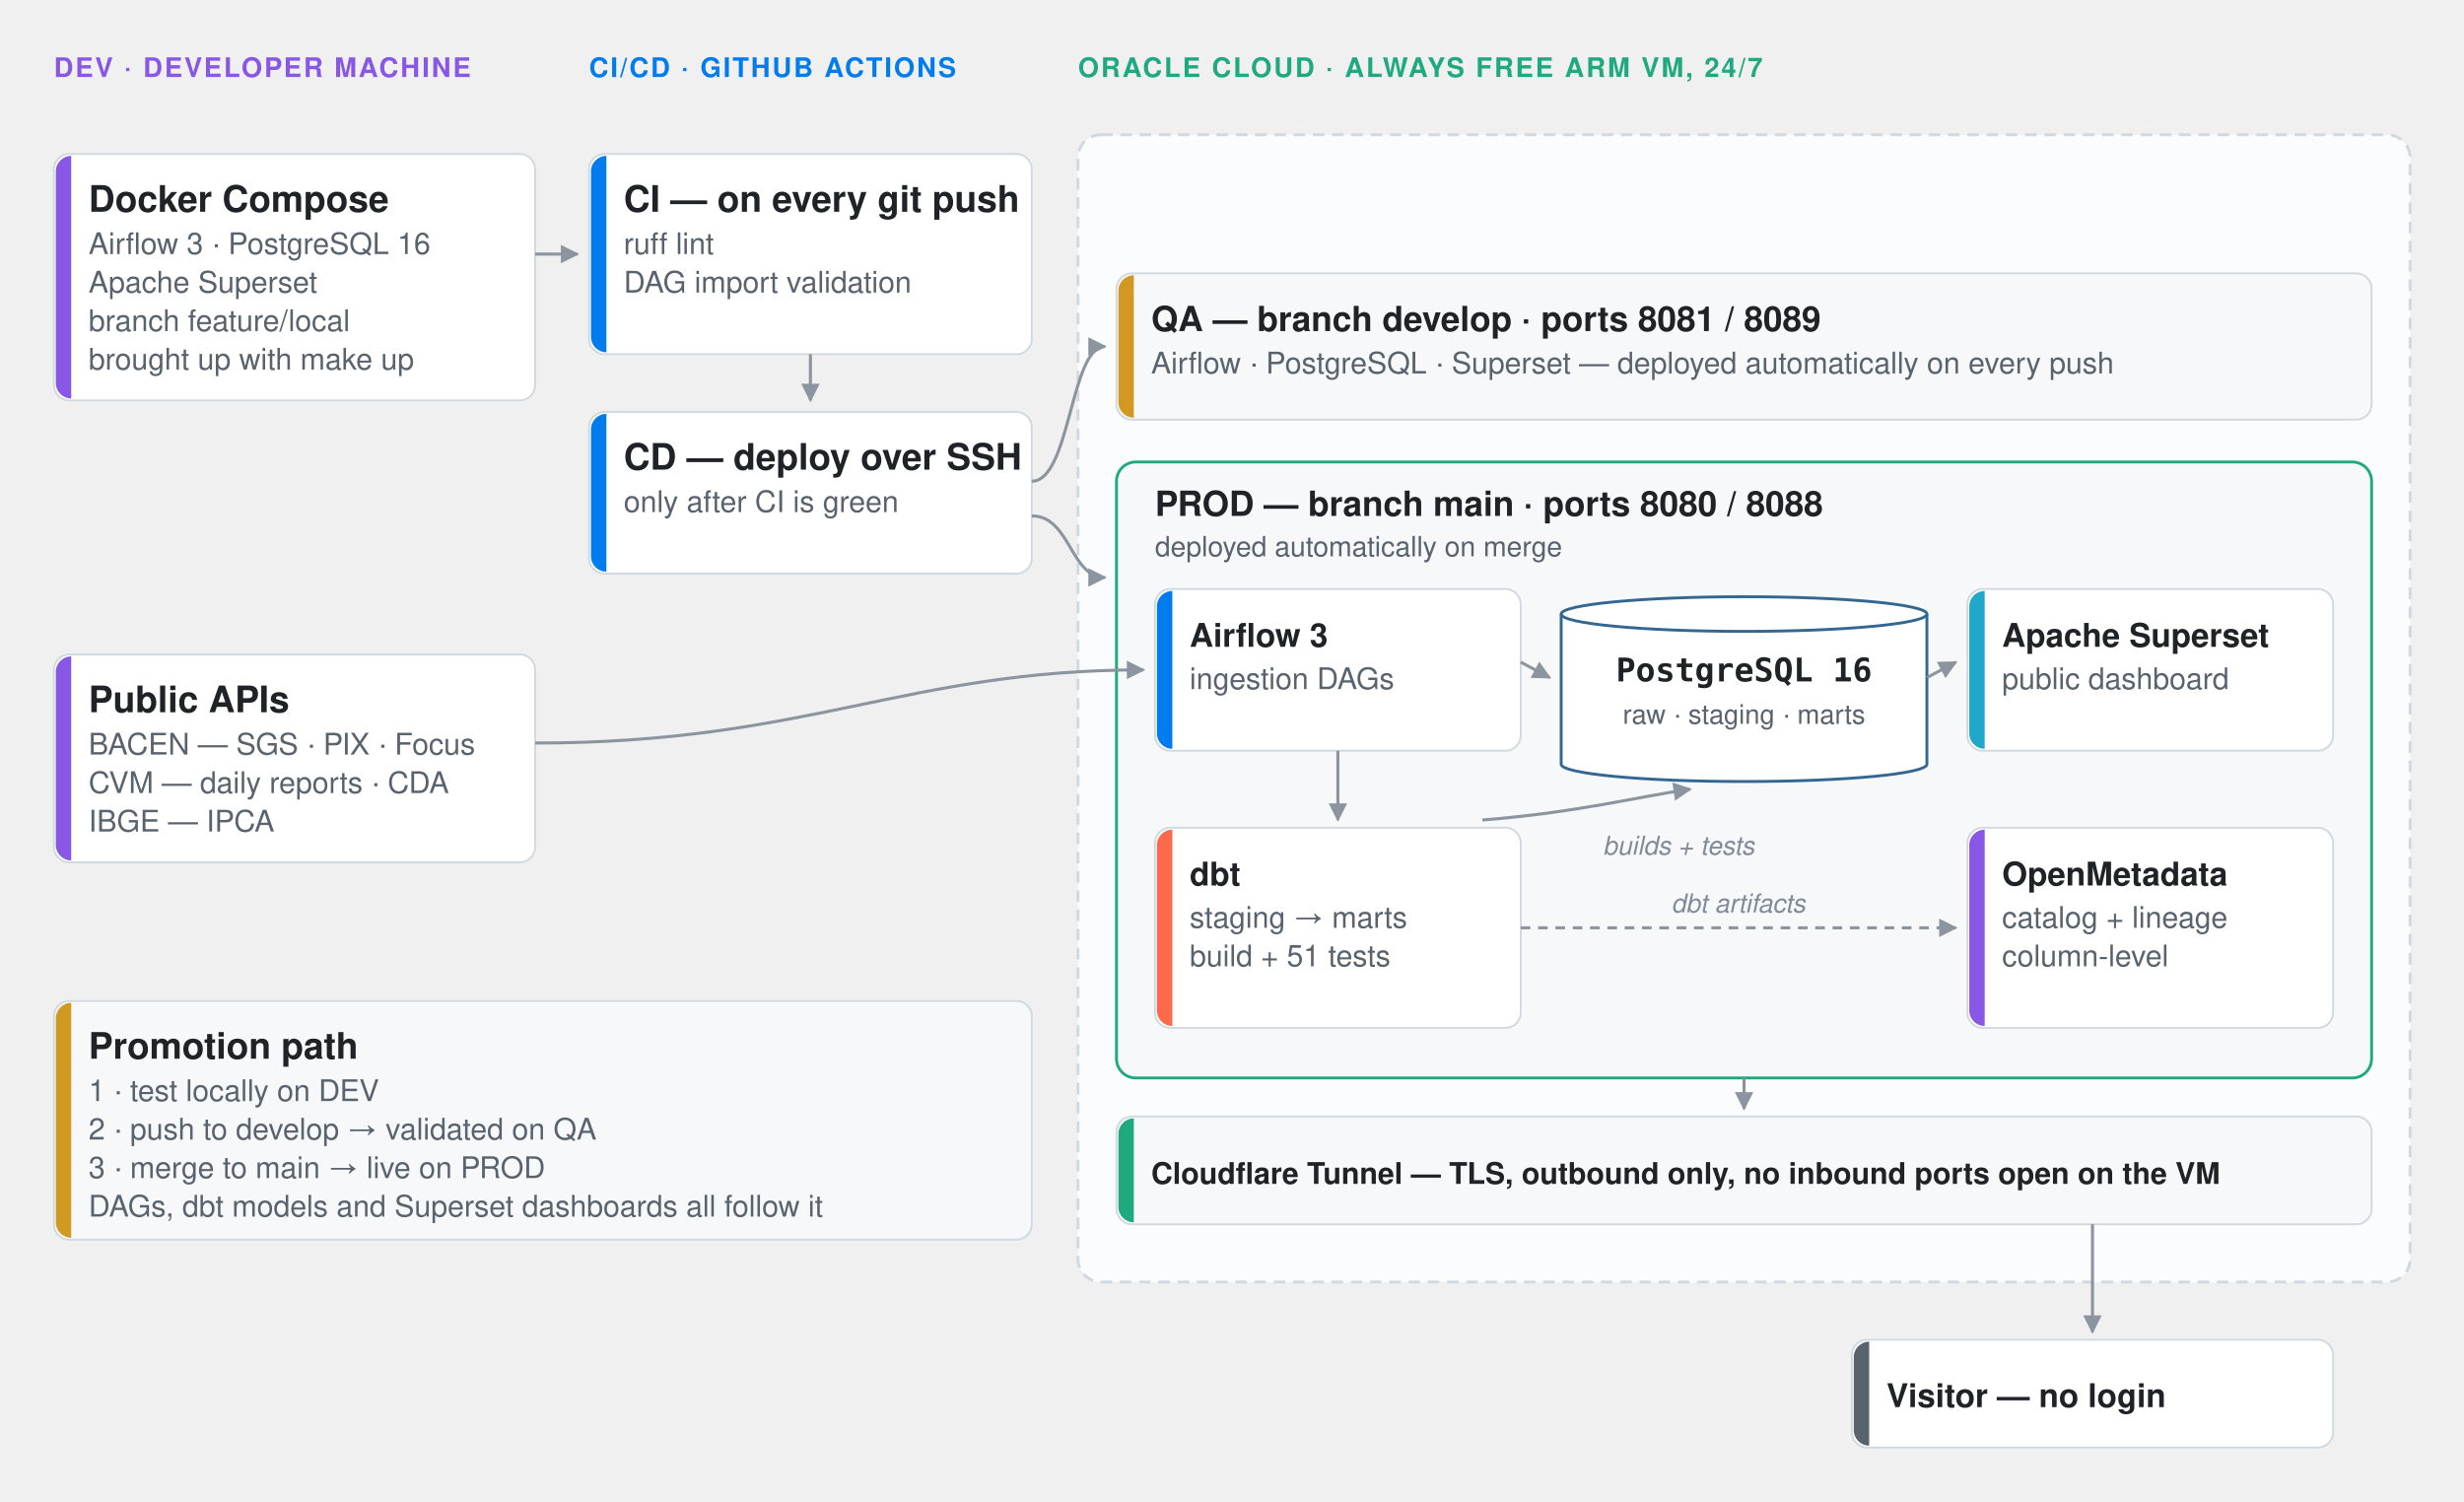
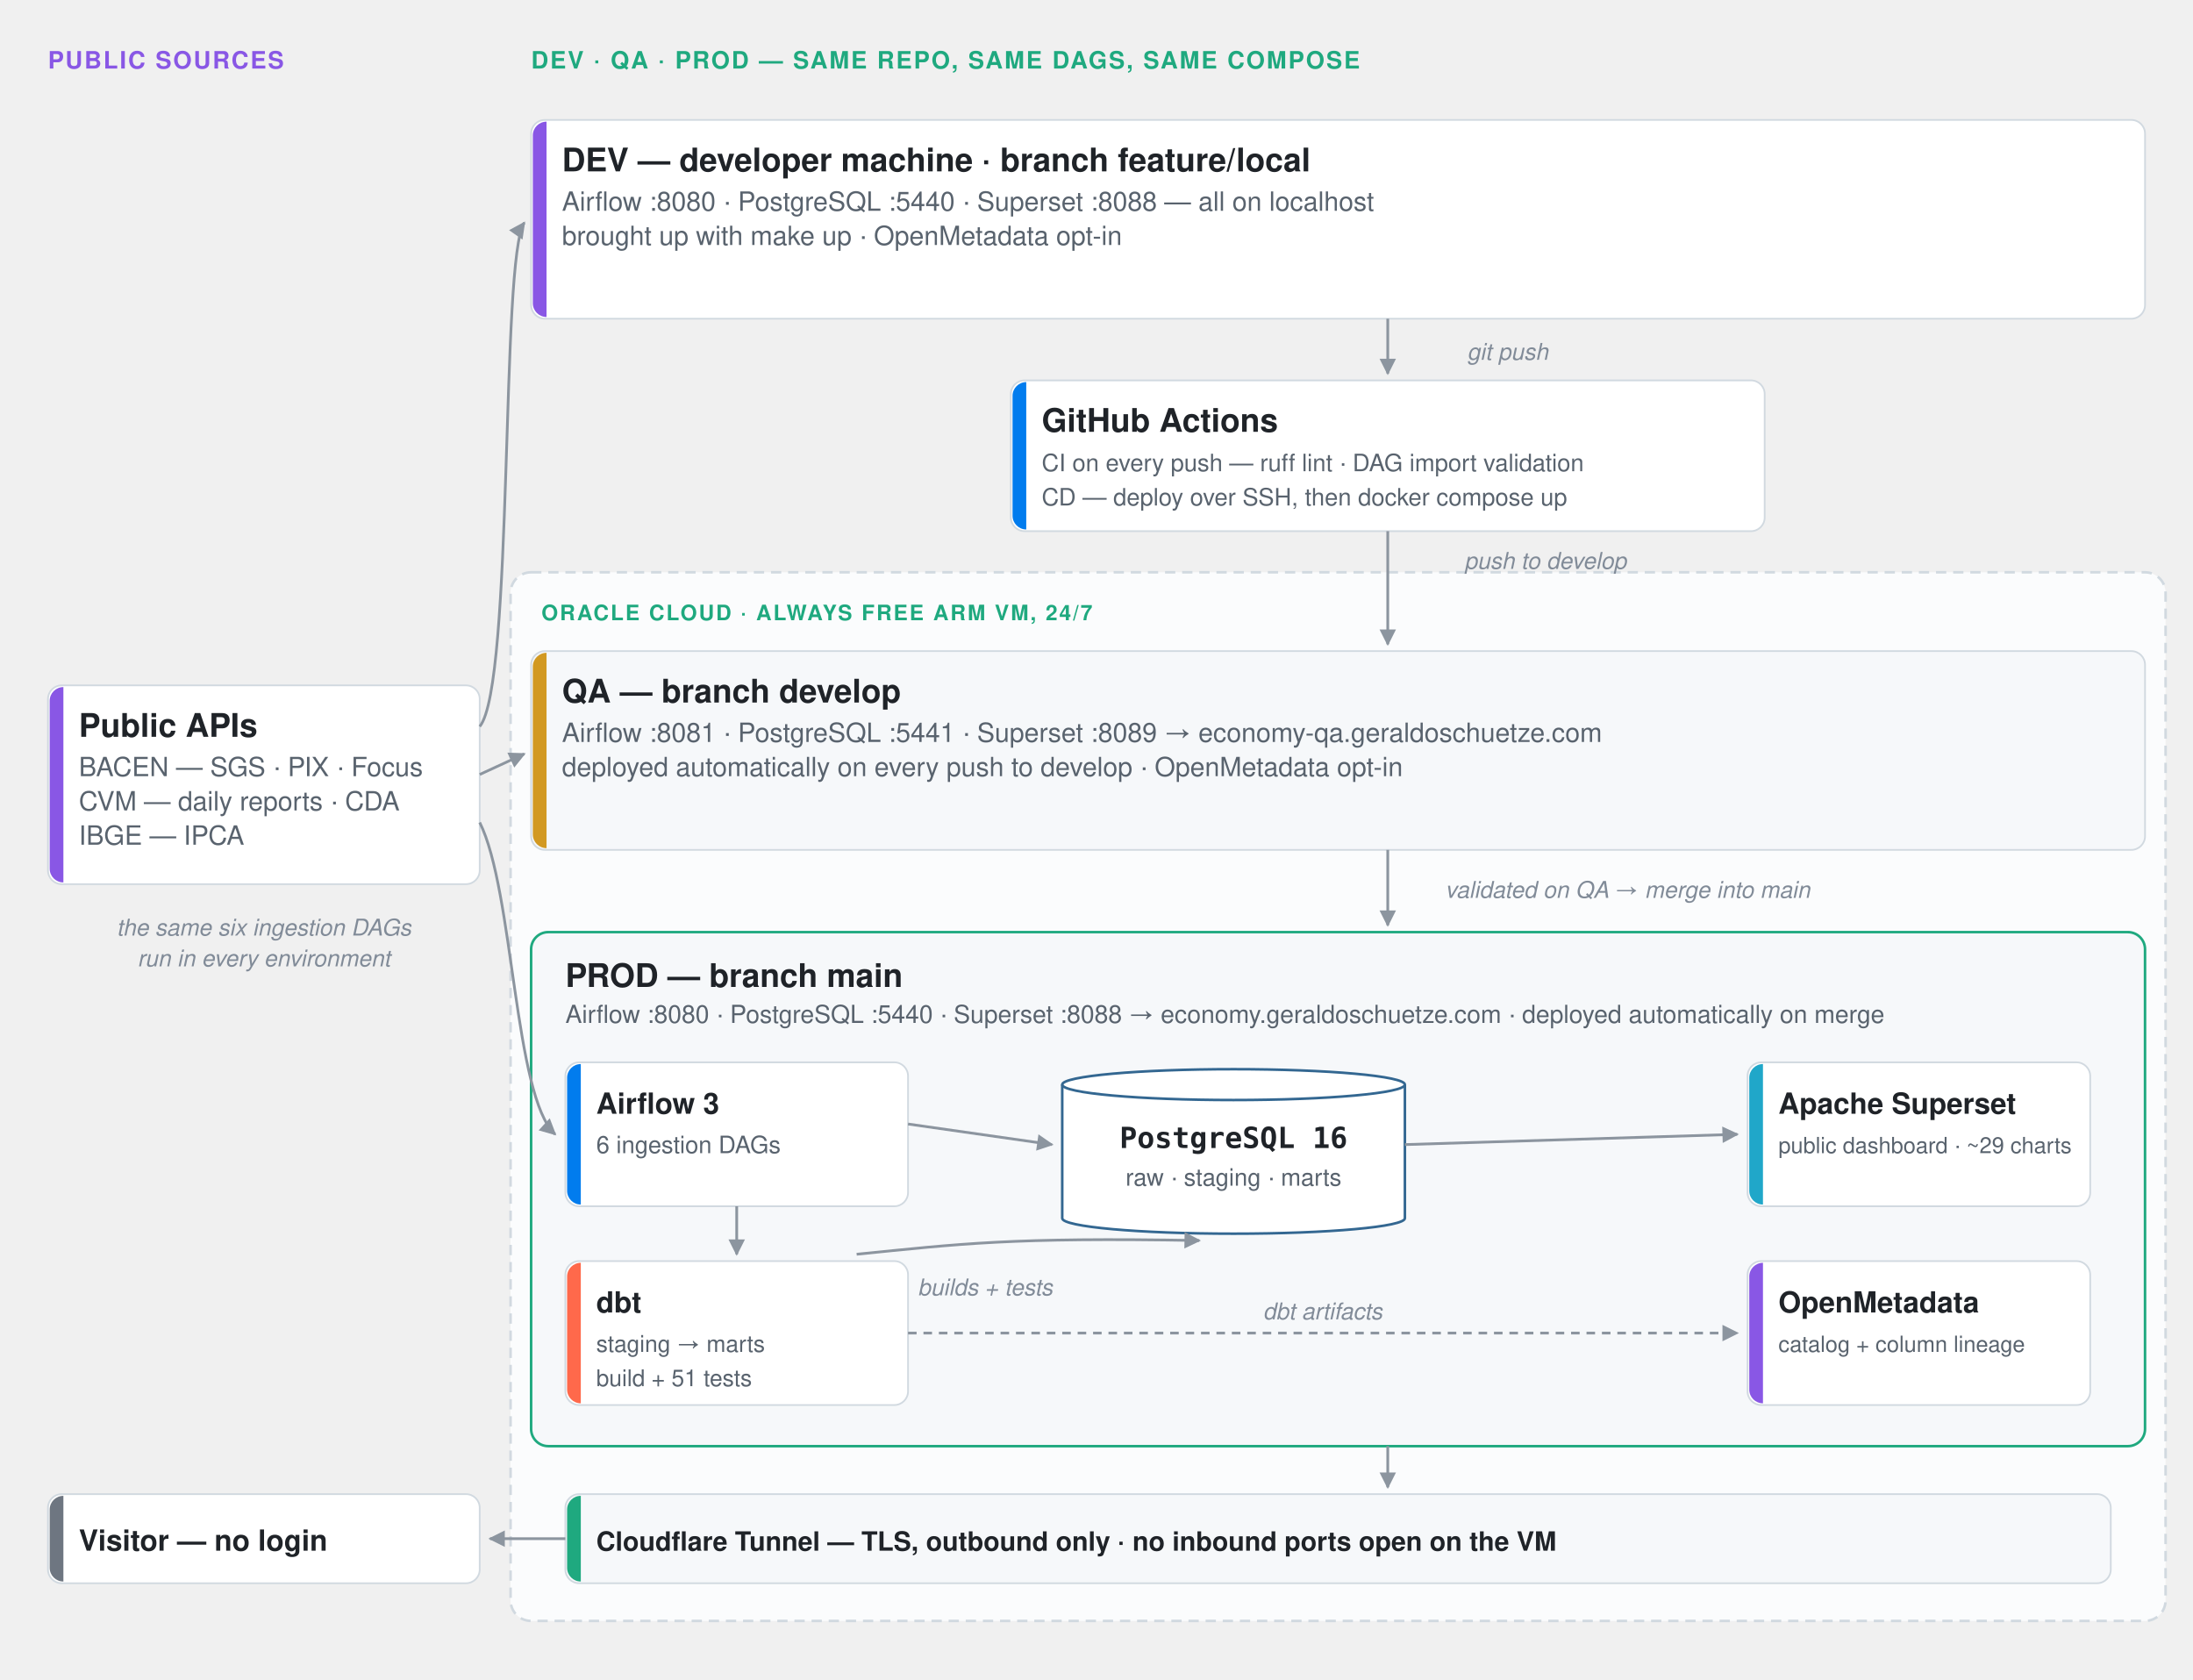
- <svg xmlns="http://www.w3.org/2000/svg" viewBox="0 0 1280 780" width="1280" height="780" role="img" aria-label="Architecture across three environments. A developer machine runs the stack on Docker Compose and pushes to GitHub Actions, which lints, validates DAG imports and deploys over SSH to QA on the develop branch and PROD on main, both on one Oracle Cloud Always Free ARM VM. Inside PROD, Airflow ingests public APIs from BACEN, CVM and IBGE into PostgreSQL, dbt builds and tests staging and marts, Superset serves the public dashboard and OpenMetadata catalogues lineage — all reached by visitors through an outbound Cloudflare Tunnel.">
+ <svg xmlns="http://www.w3.org/2000/svg" viewBox="0 0 1280 980" width="1280" height="980" role="img" aria-label="Architecture across three environments. The same public APIs — BACEN, CVM and IBGE — are ingested by the same six Airflow DAGs in DEV, QA and PROD, each into its own PostgreSQL. Promotion is sequential: the developer machine pushes to GitHub Actions, which lints and validates DAG imports, then deploys over SSH to QA on the develop branch; once validated on QA, develop is merged into main and PROD is deployed. QA and PROD sit side by side on one Oracle Cloud Always Free ARM VM. Inside PROD, Airflow writes raw data to PostgreSQL, dbt builds and tests staging and marts, Superset serves the public dashboard and OpenMetadata holds the catalog and column-level lineage, all reached through an outbound Cloudflare Tunnel by visitors who never log in.">
  <defs>
    <marker id="ah" viewBox="0 0 10 10" refX="9" refY="5" markerWidth="6" markerHeight="6" orient="auto-start-reverse">
      <path d="M0 0 L10 5 L0 10 z" fill="#8c959f" />
    </marker>
  </defs>
-   <rect width="1280" height="780" fill="none" />
-   <text x="28" y="40" font-family="-apple-system, BlinkMacSystemFont, 'Segoe UI', Helvetica, Arial, sans-serif" font-size="14" font-weight="700" letter-spacing="1" fill="#8957e5">DEV · DEVELOPER MACHINE</text>
-   <text x="306" y="40" font-family="-apple-system, BlinkMacSystemFont, 'Segoe UI', Helvetica, Arial, sans-serif" font-size="14" font-weight="700" letter-spacing="1" fill="#017CEE">CI/CD · GITHUB ACTIONS</text>
-   <text x="560" y="40" font-family="-apple-system, BlinkMacSystemFont, 'Segoe UI', Helvetica, Arial, sans-serif" font-size="14" font-weight="700" letter-spacing="1" fill="#1FA97F">ORACLE CLOUD · ALWAYS FREE ARM VM, 24/7</text>
-   <rect x="560" y="70" width="692" height="596" rx="12" fill="#fbfcfd" stroke="#d1d9e0" stroke-width="1.5" stroke-dasharray="6 4" />
-   <rect x="28" y="80" width="250" height="128" rx="8" fill="#ffffff" stroke="#d1d9e0" stroke-width="1" />
-   <path d="M29 89 a8 8 0 0 1 8-8 h0 v126 h0 a8 8 0 0 1-8-8 Z" fill="#8957e5" />
-   <text x="46" y="110" font-family="-apple-system, BlinkMacSystemFont, 'Segoe UI', Helvetica, Arial, sans-serif" font-size="19" font-weight="600" fill="#1f2328">Docker Compose</text>
-   <text x="46" y="132" font-family="-apple-system, BlinkMacSystemFont, 'Segoe UI', Helvetica, Arial, sans-serif" font-size="15.5" fill="#59636e">Airflow 3 · PostgreSQL 16</text>
-   <text x="46" y="152" font-family="-apple-system, BlinkMacSystemFont, 'Segoe UI', Helvetica, Arial, sans-serif" font-size="15.5" fill="#59636e">Apache Superset</text>
-   <text x="46" y="172" font-family="-apple-system, BlinkMacSystemFont, 'Segoe UI', Helvetica, Arial, sans-serif" font-size="15.5" fill="#59636e">branch feature/local</text>
-   <text x="46" y="192" font-family="-apple-system, BlinkMacSystemFont, 'Segoe UI', Helvetica, Arial, sans-serif" font-size="15.5" fill="#59636e">brought up with make up</text>
-   <rect x="28" y="340" width="250" height="108" rx="8" fill="#ffffff" stroke="#d1d9e0" stroke-width="1" />
-   <path d="M29 349 a8 8 0 0 1 8-8 h0 v106 h0 a8 8 0 0 1-8-8 Z" fill="#8957e5" />
-   <text x="46" y="370" font-family="-apple-system, BlinkMacSystemFont, 'Segoe UI', Helvetica, Arial, sans-serif" font-size="19" font-weight="600" fill="#1f2328">Public APIs</text>
-   <text x="46" y="392" font-family="-apple-system, BlinkMacSystemFont, 'Segoe UI', Helvetica, Arial, sans-serif" font-size="15.5" fill="#59636e">BACEN — SGS · PIX · Focus</text>
-   <text x="46" y="412" font-family="-apple-system, BlinkMacSystemFont, 'Segoe UI', Helvetica, Arial, sans-serif" font-size="15.5" fill="#59636e">CVM — daily reports · CDA</text>
-   <text x="46" y="432" font-family="-apple-system, BlinkMacSystemFont, 'Segoe UI', Helvetica, Arial, sans-serif" font-size="15.5" fill="#59636e">IBGE — IPCA</text>
-   <rect x="28" y="520" width="508" height="124" rx="8" fill="#f6f8fa" stroke="#d1d9e0" stroke-width="1" />
-   <path d="M29 529 a8 8 0 0 1 8-8 h0 v122 h0 a8 8 0 0 1-8-8 Z" fill="#d29922" />
-   <text x="46" y="550" font-family="-apple-system, BlinkMacSystemFont, 'Segoe UI', Helvetica, Arial, sans-serif" font-size="19" font-weight="600" fill="#1f2328">Promotion path</text>
-   <text x="46" y="572" font-family="-apple-system, BlinkMacSystemFont, 'Segoe UI', Helvetica, Arial, sans-serif" font-size="15.5" fill="#59636e">1 · test locally on DEV</text>
-   <text x="46" y="592" font-family="-apple-system, BlinkMacSystemFont, 'Segoe UI', Helvetica, Arial, sans-serif" font-size="15.5" fill="#59636e">2 · push to develop → validated on QA</text>
-   <text x="46" y="612" font-family="-apple-system, BlinkMacSystemFont, 'Segoe UI', Helvetica, Arial, sans-serif" font-size="15.5" fill="#59636e">3 · merge to main → live on PROD</text>
-   <text x="46" y="632" font-family="-apple-system, BlinkMacSystemFont, 'Segoe UI', Helvetica, Arial, sans-serif" font-size="15.5" fill="#59636e">DAGs, dbt models and Superset dashboards all follow it</text>
-   <rect x="306" y="80" width="230" height="104" rx="8" fill="#ffffff" stroke="#d1d9e0" stroke-width="1" />
-   <path d="M307 89 a8 8 0 0 1 8-8 h0 v102 h0 a8 8 0 0 1-8-8 Z" fill="#017CEE" />
-   <text x="324" y="110" font-family="-apple-system, BlinkMacSystemFont, 'Segoe UI', Helvetica, Arial, sans-serif" font-size="19" font-weight="600" fill="#1f2328">CI — on every git push</text>
-   <text x="324" y="132" font-family="-apple-system, BlinkMacSystemFont, 'Segoe UI', Helvetica, Arial, sans-serif" font-size="15.5" fill="#59636e">ruff lint</text>
-   <text x="324" y="152" font-family="-apple-system, BlinkMacSystemFont, 'Segoe UI', Helvetica, Arial, sans-serif" font-size="15.5" fill="#59636e">DAG import validation</text>
-   <rect x="306" y="214" width="230" height="84" rx="8" fill="#ffffff" stroke="#d1d9e0" stroke-width="1" />
-   <path d="M307 223 a8 8 0 0 1 8-8 h0 v82 h0 a8 8 0 0 1-8-8 Z" fill="#017CEE" />
-   <text x="324" y="244" font-family="-apple-system, BlinkMacSystemFont, 'Segoe UI', Helvetica, Arial, sans-serif" font-size="19" font-weight="600" fill="#1f2328">CD — deploy over SSH</text>
-   <text x="324" y="266" font-family="-apple-system, BlinkMacSystemFont, 'Segoe UI', Helvetica, Arial, sans-serif" font-size="15.5" fill="#59636e">only after CI is green</text>
-   <rect x="580" y="142" width="652" height="76" rx="8" fill="#f6f8fa" stroke="#d1d9e0" stroke-width="1" />
-   <path d="M581 151 a8 8 0 0 1 8-8 h0 v74 h0 a8 8 0 0 1-8-8 Z" fill="#d29922" />
-   <text x="598" y="172" font-family="-apple-system, BlinkMacSystemFont, 'Segoe UI', Helvetica, Arial, sans-serif" font-size="18" font-weight="600" fill="#1f2328">QA — branch develop · ports 8081 / 8089</text>
-   <text x="598" y="194" font-family="-apple-system, BlinkMacSystemFont, 'Segoe UI', Helvetica, Arial, sans-serif" font-size="15.5" fill="#59636e">Airflow · PostgreSQL · Superset — deployed automatically on every push</text>
-   <rect x="580" y="240" width="652" height="320" rx="10" fill="#f6f8fa" stroke="#1FA97F" stroke-width="1.5" />
-   <text x="600" y="268" font-family="-apple-system, BlinkMacSystemFont, 'Segoe UI', Helvetica, Arial, sans-serif" font-size="18" font-weight="600" fill="#1f2328">PROD — branch main · ports 8080 / 8088</text>
-   <text x="600" y="289" font-family="-apple-system, BlinkMacSystemFont, 'Segoe UI', Helvetica, Arial, sans-serif" font-size="14.5" fill="#59636e">deployed automatically on merge</text>
-   <rect x="600" y="306" width="190" height="84" rx="8" fill="#ffffff" stroke="#d1d9e0" stroke-width="1" />
-   <path d="M601 315 a8 8 0 0 1 8-8 h0 v82 h0 a8 8 0 0 1-8-8 Z" fill="#017CEE" />
-   <text x="618" y="336" font-family="-apple-system, BlinkMacSystemFont, 'Segoe UI', Helvetica, Arial, sans-serif" font-size="17" font-weight="600" fill="#1f2328">Airflow 3</text>
-   <text x="618" y="358" font-family="-apple-system, BlinkMacSystemFont, 'Segoe UI', Helvetica, Arial, sans-serif" font-size="15.5" fill="#59636e">ingestion DAGs</text>
-   <path d="M811 319 a95.0 9 0 0 1 190 0 v78 a95.0 9 0 0 1 -190 0 Z" fill="#ffffff" stroke="#336791" stroke-width="1.5" />
-   <path d="M811 319 a95.0 9 0 0 0 190 0" fill="none" stroke="#336791" stroke-width="1.5" />
-   <text x="906.0" y="354" text-anchor="middle" font-family="ui-monospace, SFMono-Regular, 'SF Mono', Menlo, monospace" font-size="17" font-weight="600" fill="#1f2328">PostgreSQL 16</text>
-   <text x="906.0" y="376" text-anchor="middle" font-family="-apple-system, BlinkMacSystemFont, 'Segoe UI', Helvetica, Arial, sans-serif" font-size="14" fill="#59636e">raw · staging · marts</text>
-   <rect x="1022" y="306" width="190" height="84" rx="8" fill="#ffffff" stroke="#d1d9e0" stroke-width="1" />
-   <path d="M1023 315 a8 8 0 0 1 8-8 h0 v82 h0 a8 8 0 0 1-8-8 Z" fill="#20A7C9" />
-   <text x="1040" y="336" font-family="-apple-system, BlinkMacSystemFont, 'Segoe UI', Helvetica, Arial, sans-serif" font-size="17" font-weight="600" fill="#1f2328">Apache Superset</text>
-   <text x="1040" y="358" font-family="-apple-system, BlinkMacSystemFont, 'Segoe UI', Helvetica, Arial, sans-serif" font-size="15.5" fill="#59636e">public dashboard</text>
-   <rect x="600" y="430" width="190" height="104" rx="8" fill="#ffffff" stroke="#d1d9e0" stroke-width="1" />
-   <path d="M601 439 a8 8 0 0 1 8-8 h0 v102 h0 a8 8 0 0 1-8-8 Z" fill="#FF694B" />
-   <text x="618" y="460" font-family="-apple-system, BlinkMacSystemFont, 'Segoe UI', Helvetica, Arial, sans-serif" font-size="17" font-weight="600" fill="#1f2328">dbt</text>
-   <text x="618" y="482" font-family="-apple-system, BlinkMacSystemFont, 'Segoe UI', Helvetica, Arial, sans-serif" font-size="15.5" fill="#59636e">staging → marts</text>
-   <text x="618" y="502" font-family="-apple-system, BlinkMacSystemFont, 'Segoe UI', Helvetica, Arial, sans-serif" font-size="15.5" fill="#59636e">build + 51 tests</text>
-   <rect x="1022" y="430" width="190" height="104" rx="8" fill="#ffffff" stroke="#d1d9e0" stroke-width="1" />
-   <path d="M1023 439 a8 8 0 0 1 8-8 h0 v102 h0 a8 8 0 0 1-8-8 Z" fill="#8957e5" />
-   <text x="1040" y="460" font-family="-apple-system, BlinkMacSystemFont, 'Segoe UI', Helvetica, Arial, sans-serif" font-size="17" font-weight="600" fill="#1f2328">OpenMetadata</text>
-   <text x="1040" y="482" font-family="-apple-system, BlinkMacSystemFont, 'Segoe UI', Helvetica, Arial, sans-serif" font-size="15.5" fill="#59636e">catalog + lineage</text>
-   <text x="1040" y="502" font-family="-apple-system, BlinkMacSystemFont, 'Segoe UI', Helvetica, Arial, sans-serif" font-size="15.5" fill="#59636e">column-level</text>
-   <rect x="580" y="580" width="652" height="56" rx="8" fill="#f6f8fa" stroke="#d1d9e0" stroke-width="1" />
-   <path d="M581 589 a8 8 0 0 1 8-8 h0 v54 h0 a8 8 0 0 1-8-8 Z" fill="#1FA97F" />
-   <text x="598" y="615.0" font-family="-apple-system, BlinkMacSystemFont, 'Segoe UI', Helvetica, Arial, sans-serif" font-size="15.5" font-weight="600" fill="#1f2328">Cloudflare Tunnel — TLS, outbound only, no inbound ports open on the VM</text>
-   <rect x="962" y="696" width="250" height="56" rx="8" fill="#ffffff" stroke="#d1d9e0" stroke-width="1" />
-   <path d="M963 705 a8 8 0 0 1 8-8 h0 v54 h0 a8 8 0 0 1-8-8 Z" fill="#59636e" />
-   <text x="980" y="731.0" font-family="-apple-system, BlinkMacSystemFont, 'Segoe UI', Helvetica, Arial, sans-serif" font-size="17" font-weight="600" fill="#1f2328">Visitor — no login</text>
-   <path d="M278 132 L300 132" fill="none" stroke="#8c959f" stroke-width="1.6" marker-end="url(#ah)" />
-   <path d="M421 184 L421 208" fill="none" stroke="#8c959f" stroke-width="1.6" marker-end="url(#ah)" />
-   <path d="M536 250 C556 250 556 180 574 180" fill="none" stroke="#8c959f" stroke-width="1.6" marker-end="url(#ah)" />
-   <path d="M536 268 C556 268 556 300 574 300" fill="none" stroke="#8c959f" stroke-width="1.6" marker-end="url(#ah)" />
-   <path d="M278 386 C420 386 470 348 594 348" fill="none" stroke="#8c959f" stroke-width="1.6" marker-end="url(#ah)" />
-   <path d="M790 344 L805 352" fill="none" stroke="#8c959f" stroke-width="1.6" marker-end="url(#ah)" />
-   <path d="M695 390 L695 426" fill="none" stroke="#8c959f" stroke-width="1.6" marker-end="url(#ah)" />
-   <path d="M770 426 C820 422 850 414 878 410" fill="none" stroke="#8c959f" stroke-width="1.6" marker-end="url(#ah)" />
-   <text x="872" y="444" text-anchor="middle" font-family="-apple-system, BlinkMacSystemFont, 'Segoe UI', Helvetica, Arial, sans-serif" font-size="13.5" font-style="italic" fill="#818b98">builds + tests</text>
-   <path d="M1001 352 L1016 344" fill="none" stroke="#8c959f" stroke-width="1.6" marker-end="url(#ah)" />
-   <path d="M790 482 L1016 482" fill="none" stroke="#8c959f" stroke-width="1.6" stroke-dasharray="5 4" marker-end="url(#ah)" />
-   <text x="903" y="474" text-anchor="middle" font-family="-apple-system, BlinkMacSystemFont, 'Segoe UI', Helvetica, Arial, sans-serif" font-size="13.5" font-style="italic" fill="#818b98">dbt artifacts</text>
-   <path d="M906 560 L906 576" fill="none" stroke="#8c959f" stroke-width="1.6" marker-end="url(#ah)" />
-   <path d="M1087 636 L1087 692" fill="none" stroke="#8c959f" stroke-width="1.6" marker-end="url(#ah)" />
+   <rect width="1280" height="980" fill="none" />
+   <text x="28" y="40" font-family="-apple-system, BlinkMacSystemFont, 'Segoe UI', Helvetica, Arial, sans-serif" font-size="14" font-weight="700" letter-spacing="1" fill="#8957e5">PUBLIC SOURCES</text>
+   <text x="310" y="40" font-family="-apple-system, BlinkMacSystemFont, 'Segoe UI', Helvetica, Arial, sans-serif" font-size="14" font-weight="700" letter-spacing="1" fill="#1FA97F">DEV · QA · PROD — SAME REPO, SAME DAGS, SAME COMPOSE</text>
+   <rect x="28" y="400" width="252" height="116" rx="8" fill="#ffffff" stroke="#d1d9e0" stroke-width="1" />
+   <path d="M29 409 a8 8 0 0 1 8-8 h0 v114 h0 a8 8 0 0 1-8-8 Z" fill="#8957e5" />
+   <text x="46" y="430" font-family="-apple-system, BlinkMacSystemFont, 'Segoe UI', Helvetica, Arial, sans-serif" font-size="19" font-weight="600" fill="#1f2328">Public APIs</text>
+   <text x="46" y="453" font-family="-apple-system, BlinkMacSystemFont, 'Segoe UI', Helvetica, Arial, sans-serif" font-size="15.5" fill="#59636e">BACEN — SGS · PIX · Focus</text>
+   <text x="46" y="473" font-family="-apple-system, BlinkMacSystemFont, 'Segoe UI', Helvetica, Arial, sans-serif" font-size="15.5" fill="#59636e">CVM — daily reports · CDA</text>
+   <text x="46" y="493" font-family="-apple-system, BlinkMacSystemFont, 'Segoe UI', Helvetica, Arial, sans-serif" font-size="15.5" fill="#59636e">IBGE — IPCA</text>
+   <text x="154" y="546" text-anchor="middle" font-family="-apple-system, BlinkMacSystemFont, 'Segoe UI', Helvetica, Arial, sans-serif" font-size="13.5" font-style="italic" fill="#818b98">the same six ingestion DAGs</text>
+   <text x="154" y="564" text-anchor="middle" font-family="-apple-system, BlinkMacSystemFont, 'Segoe UI', Helvetica, Arial, sans-serif" font-size="13.5" font-style="italic" fill="#818b98">run in every environment</text>
+   <rect x="310" y="70" width="942" height="116" rx="8" fill="#ffffff" stroke="#d1d9e0" stroke-width="1" />
+   <path d="M311 79 a8 8 0 0 1 8-8 h0 v114 h0 a8 8 0 0 1-8-8 Z" fill="#8957e5" />
+   <text x="328" y="100" font-family="-apple-system, BlinkMacSystemFont, 'Segoe UI', Helvetica, Arial, sans-serif" font-size="19" font-weight="600" fill="#1f2328">DEV — developer machine · branch feature/local</text>
+   <text x="328" y="123" font-family="-apple-system, BlinkMacSystemFont, 'Segoe UI', Helvetica, Arial, sans-serif" font-size="15.5" fill="#59636e">Airflow :8080 · PostgreSQL :5440 · Superset :8088 — all on localhost</text>
+   <text x="328" y="143" font-family="-apple-system, BlinkMacSystemFont, 'Segoe UI', Helvetica, Arial, sans-serif" font-size="15.5" fill="#59636e">brought up with make up · OpenMetadata opt-in</text>
+   <rect x="590" y="222" width="440" height="88" rx="8" fill="#ffffff" stroke="#d1d9e0" stroke-width="1" />
+   <path d="M591 231 a8 8 0 0 1 8-8 h0 v86 h0 a8 8 0 0 1-8-8 Z" fill="#017CEE" />
+   <text x="608" y="252" font-family="-apple-system, BlinkMacSystemFont, 'Segoe UI', Helvetica, Arial, sans-serif" font-size="19" font-weight="600" fill="#1f2328">GitHub Actions</text>
+   <text x="608" y="275" font-family="-apple-system, BlinkMacSystemFont, 'Segoe UI', Helvetica, Arial, sans-serif" font-size="14" fill="#59636e">CI on every push — ruff lint · DAG import validation</text>
+   <text x="608" y="295" font-family="-apple-system, BlinkMacSystemFont, 'Segoe UI', Helvetica, Arial, sans-serif" font-size="14" fill="#59636e">CD — deploy over SSH, then docker compose up</text>
+   <rect x="298" y="334" width="966" height="612" rx="12" fill="#fbfcfd" stroke="#d1d9e0" stroke-width="1.5" stroke-dasharray="6 4" />
+   <text x="316" y="362" font-family="-apple-system, BlinkMacSystemFont, 'Segoe UI', Helvetica, Arial, sans-serif" font-size="12.5" font-weight="700" letter-spacing="1" fill="#1FA97F">ORACLE CLOUD · ALWAYS FREE ARM VM, 24/7</text>
+   <rect x="310" y="380" width="942" height="116" rx="8" fill="#f6f8fa" stroke="#d1d9e0" stroke-width="1" />
+   <path d="M311 389 a8 8 0 0 1 8-8 h0 v114 h0 a8 8 0 0 1-8-8 Z" fill="#d29922" />
+   <text x="328" y="410" font-family="-apple-system, BlinkMacSystemFont, 'Segoe UI', Helvetica, Arial, sans-serif" font-size="19" font-weight="600" fill="#1f2328">QA — branch develop</text>
+   <text x="328" y="433" font-family="-apple-system, BlinkMacSystemFont, 'Segoe UI', Helvetica, Arial, sans-serif" font-size="15.5" fill="#59636e">Airflow :8081 · PostgreSQL :5441 · Superset :8089 → economy-qa.geraldoschuetze.com</text>
+   <text x="328" y="453" font-family="-apple-system, BlinkMacSystemFont, 'Segoe UI', Helvetica, Arial, sans-serif" font-size="15.5" fill="#59636e">deployed automatically on every push to develop · OpenMetadata opt-in</text>
+   <rect x="310" y="544" width="942" height="300" rx="10" fill="#f6f8fa" stroke="#1FA97F" stroke-width="1.5" />
+   <text x="330" y="576" font-family="-apple-system, BlinkMacSystemFont, 'Segoe UI', Helvetica, Arial, sans-serif" font-size="19" font-weight="600" fill="#1f2328">PROD — branch main</text>
+   <text x="330" y="597" font-family="-apple-system, BlinkMacSystemFont, 'Segoe UI', Helvetica, Arial, sans-serif" font-size="14.5" fill="#59636e">Airflow :8080 · PostgreSQL :5440 · Superset :8088 → economy.geraldoschuetze.com · deployed automatically on merge</text>
+   <rect x="330" y="620" width="200" height="84" rx="8" fill="#ffffff" stroke="#d1d9e0" stroke-width="1" />
+   <path d="M331 629 a8 8 0 0 1 8-8 h0 v82 h0 a8 8 0 0 1-8-8 Z" fill="#017CEE" />
+   <text x="348" y="650" font-family="-apple-system, BlinkMacSystemFont, 'Segoe UI', Helvetica, Arial, sans-serif" font-size="17" font-weight="600" fill="#1f2328">Airflow 3</text>
+   <text x="348" y="673" font-family="-apple-system, BlinkMacSystemFont, 'Segoe UI', Helvetica, Arial, sans-serif" font-size="14" fill="#59636e">6 ingestion DAGs</text>
+   <path d="M620 633 a100.0 9 0 0 1 200 0 v78 a100.0 9 0 0 1 -200 0 Z" fill="#ffffff" stroke="#336791" stroke-width="1.5" />
+   <path d="M620 633 a100.0 9 0 0 0 200 0" fill="none" stroke="#336791" stroke-width="1.5" />
+   <text x="720.0" y="670" text-anchor="middle" font-family="ui-monospace, SFMono-Regular, 'SF Mono', Menlo, monospace" font-size="17" font-weight="600" fill="#1f2328">PostgreSQL 16</text>
+   <text x="720.0" y="692" text-anchor="middle" font-family="-apple-system, BlinkMacSystemFont, 'Segoe UI', Helvetica, Arial, sans-serif" font-size="14" fill="#59636e">raw · staging · marts</text>
+   <rect x="1020" y="620" width="200" height="84" rx="8" fill="#ffffff" stroke="#d1d9e0" stroke-width="1" />
+   <path d="M1021 629 a8 8 0 0 1 8-8 h0 v82 h0 a8 8 0 0 1-8-8 Z" fill="#20A7C9" />
+   <text x="1038" y="650" font-family="-apple-system, BlinkMacSystemFont, 'Segoe UI', Helvetica, Arial, sans-serif" font-size="17" font-weight="600" fill="#1f2328">Apache Superset</text>
+   <text x="1038" y="673" font-family="-apple-system, BlinkMacSystemFont, 'Segoe UI', Helvetica, Arial, sans-serif" font-size="13" fill="#59636e">public dashboard · ~29 charts</text>
+   <rect x="330" y="736" width="200" height="84" rx="8" fill="#ffffff" stroke="#d1d9e0" stroke-width="1" />
+   <path d="M331 745 a8 8 0 0 1 8-8 h0 v82 h0 a8 8 0 0 1-8-8 Z" fill="#FF694B" />
+   <text x="348" y="766" font-family="-apple-system, BlinkMacSystemFont, 'Segoe UI', Helvetica, Arial, sans-serif" font-size="17" font-weight="600" fill="#1f2328">dbt</text>
+   <text x="348" y="789" font-family="-apple-system, BlinkMacSystemFont, 'Segoe UI', Helvetica, Arial, sans-serif" font-size="13.5" fill="#59636e">staging → marts</text>
+   <text x="348" y="809" font-family="-apple-system, BlinkMacSystemFont, 'Segoe UI', Helvetica, Arial, sans-serif" font-size="13.5" fill="#59636e">build + 51 tests</text>
+   <rect x="1020" y="736" width="200" height="84" rx="8" fill="#ffffff" stroke="#d1d9e0" stroke-width="1" />
+   <path d="M1021 745 a8 8 0 0 1 8-8 h0 v82 h0 a8 8 0 0 1-8-8 Z" fill="#8957e5" />
+   <text x="1038" y="766" font-family="-apple-system, BlinkMacSystemFont, 'Segoe UI', Helvetica, Arial, sans-serif" font-size="17" font-weight="600" fill="#1f2328">OpenMetadata</text>
+   <text x="1038" y="789" font-family="-apple-system, BlinkMacSystemFont, 'Segoe UI', Helvetica, Arial, sans-serif" font-size="13" fill="#59636e">catalog + column lineage</text>
+   <rect x="330" y="872" width="902" height="52" rx="8" fill="#f6f8fa" stroke="#d1d9e0" stroke-width="1" />
+   <path d="M331 881 a8 8 0 0 1 8-8 h0 v50 h0 a8 8 0 0 1-8-8 Z" fill="#1FA97F" />
+   <text x="348" y="905.0" font-family="-apple-system, BlinkMacSystemFont, 'Segoe UI', Helvetica, Arial, sans-serif" font-size="15.5" font-weight="600" fill="#1f2328">Cloudflare Tunnel — TLS, outbound only · no inbound ports open on the VM</text>
+   <rect x="28" y="872" width="252" height="52" rx="8" fill="#ffffff" stroke="#d1d9e0" stroke-width="1" />
+   <path d="M29 881 a8 8 0 0 1 8-8 h0 v50 h0 a8 8 0 0 1-8-8 Z" fill="#6e7681" />
+   <text x="46" y="905.0" font-family="-apple-system, BlinkMacSystemFont, 'Segoe UI', Helvetica, Arial, sans-serif" font-size="17" font-weight="600" fill="#1f2328">Visitor — no login</text>
+   <path d="M280 424 C300 400 292 150 306 130" fill="none" stroke="#8c959f" stroke-width="1.6" marker-end="url(#ah)" />
+   <path d="M280 452 L306 440" fill="none" stroke="#8c959f" stroke-width="1.6" marker-end="url(#ah)" />
+   <path d="M280 480 C300 520 300 640 324 662" fill="none" stroke="#8c959f" stroke-width="1.6" marker-end="url(#ah)" />
+   <path d="M810 186 L810 218" fill="none" stroke="#8c959f" stroke-width="1.6" marker-end="url(#ah)" />
+   <text x="880" y="210" text-anchor="middle" font-family="-apple-system, BlinkMacSystemFont, 'Segoe UI', Helvetica, Arial, sans-serif" font-size="13.5" font-style="italic" fill="#818b98">git push</text>
+   <path d="M810 310 L810 376" fill="none" stroke="#8c959f" stroke-width="1.6" marker-end="url(#ah)" />
+   <text x="902" y="332" text-anchor="middle" font-family="-apple-system, BlinkMacSystemFont, 'Segoe UI', Helvetica, Arial, sans-serif" font-size="13.5" font-style="italic" fill="#818b98">push to develop</text>
+   <path d="M810 496 L810 540" fill="none" stroke="#8c959f" stroke-width="1.6" marker-end="url(#ah)" />
+   <text x="950" y="524" text-anchor="middle" font-family="-apple-system, BlinkMacSystemFont, 'Segoe UI', Helvetica, Arial, sans-serif" font-size="13.5" font-style="italic" fill="#818b98">validated on QA → merge into main</text>
+   <path d="M530 656 L614 668" fill="none" stroke="#8c959f" stroke-width="1.6" marker-end="url(#ah)" />
+   <path d="M430 704 L430 732" fill="none" stroke="#8c959f" stroke-width="1.6" marker-end="url(#ah)" />
+   <path d="M500 732 C560 726 590 722 700 724" fill="none" stroke="#8c959f" stroke-width="1.6" marker-end="url(#ah)" />
+   <text x="575" y="756" text-anchor="middle" font-family="-apple-system, BlinkMacSystemFont, 'Segoe UI', Helvetica, Arial, sans-serif" font-size="13.5" font-style="italic" fill="#818b98">builds + tests</text>
+   <path d="M820 668 L1014 662" fill="none" stroke="#8c959f" stroke-width="1.6" marker-end="url(#ah)" />
+   <path d="M530 778 L1014 778" fill="none" stroke="#8c959f" stroke-width="1.6" stroke-dasharray="5 4" marker-end="url(#ah)" />
+   <text x="772" y="770" text-anchor="middle" font-family="-apple-system, BlinkMacSystemFont, 'Segoe UI', Helvetica, Arial, sans-serif" font-size="13.5" font-style="italic" fill="#818b98">dbt artifacts</text>
+   <path d="M810 844 L810 868" fill="none" stroke="#8c959f" stroke-width="1.6" marker-end="url(#ah)" />
+   <path d="M330 898 L286 898" fill="none" stroke="#8c959f" stroke-width="1.6" marker-end="url(#ah)" />
</svg>
